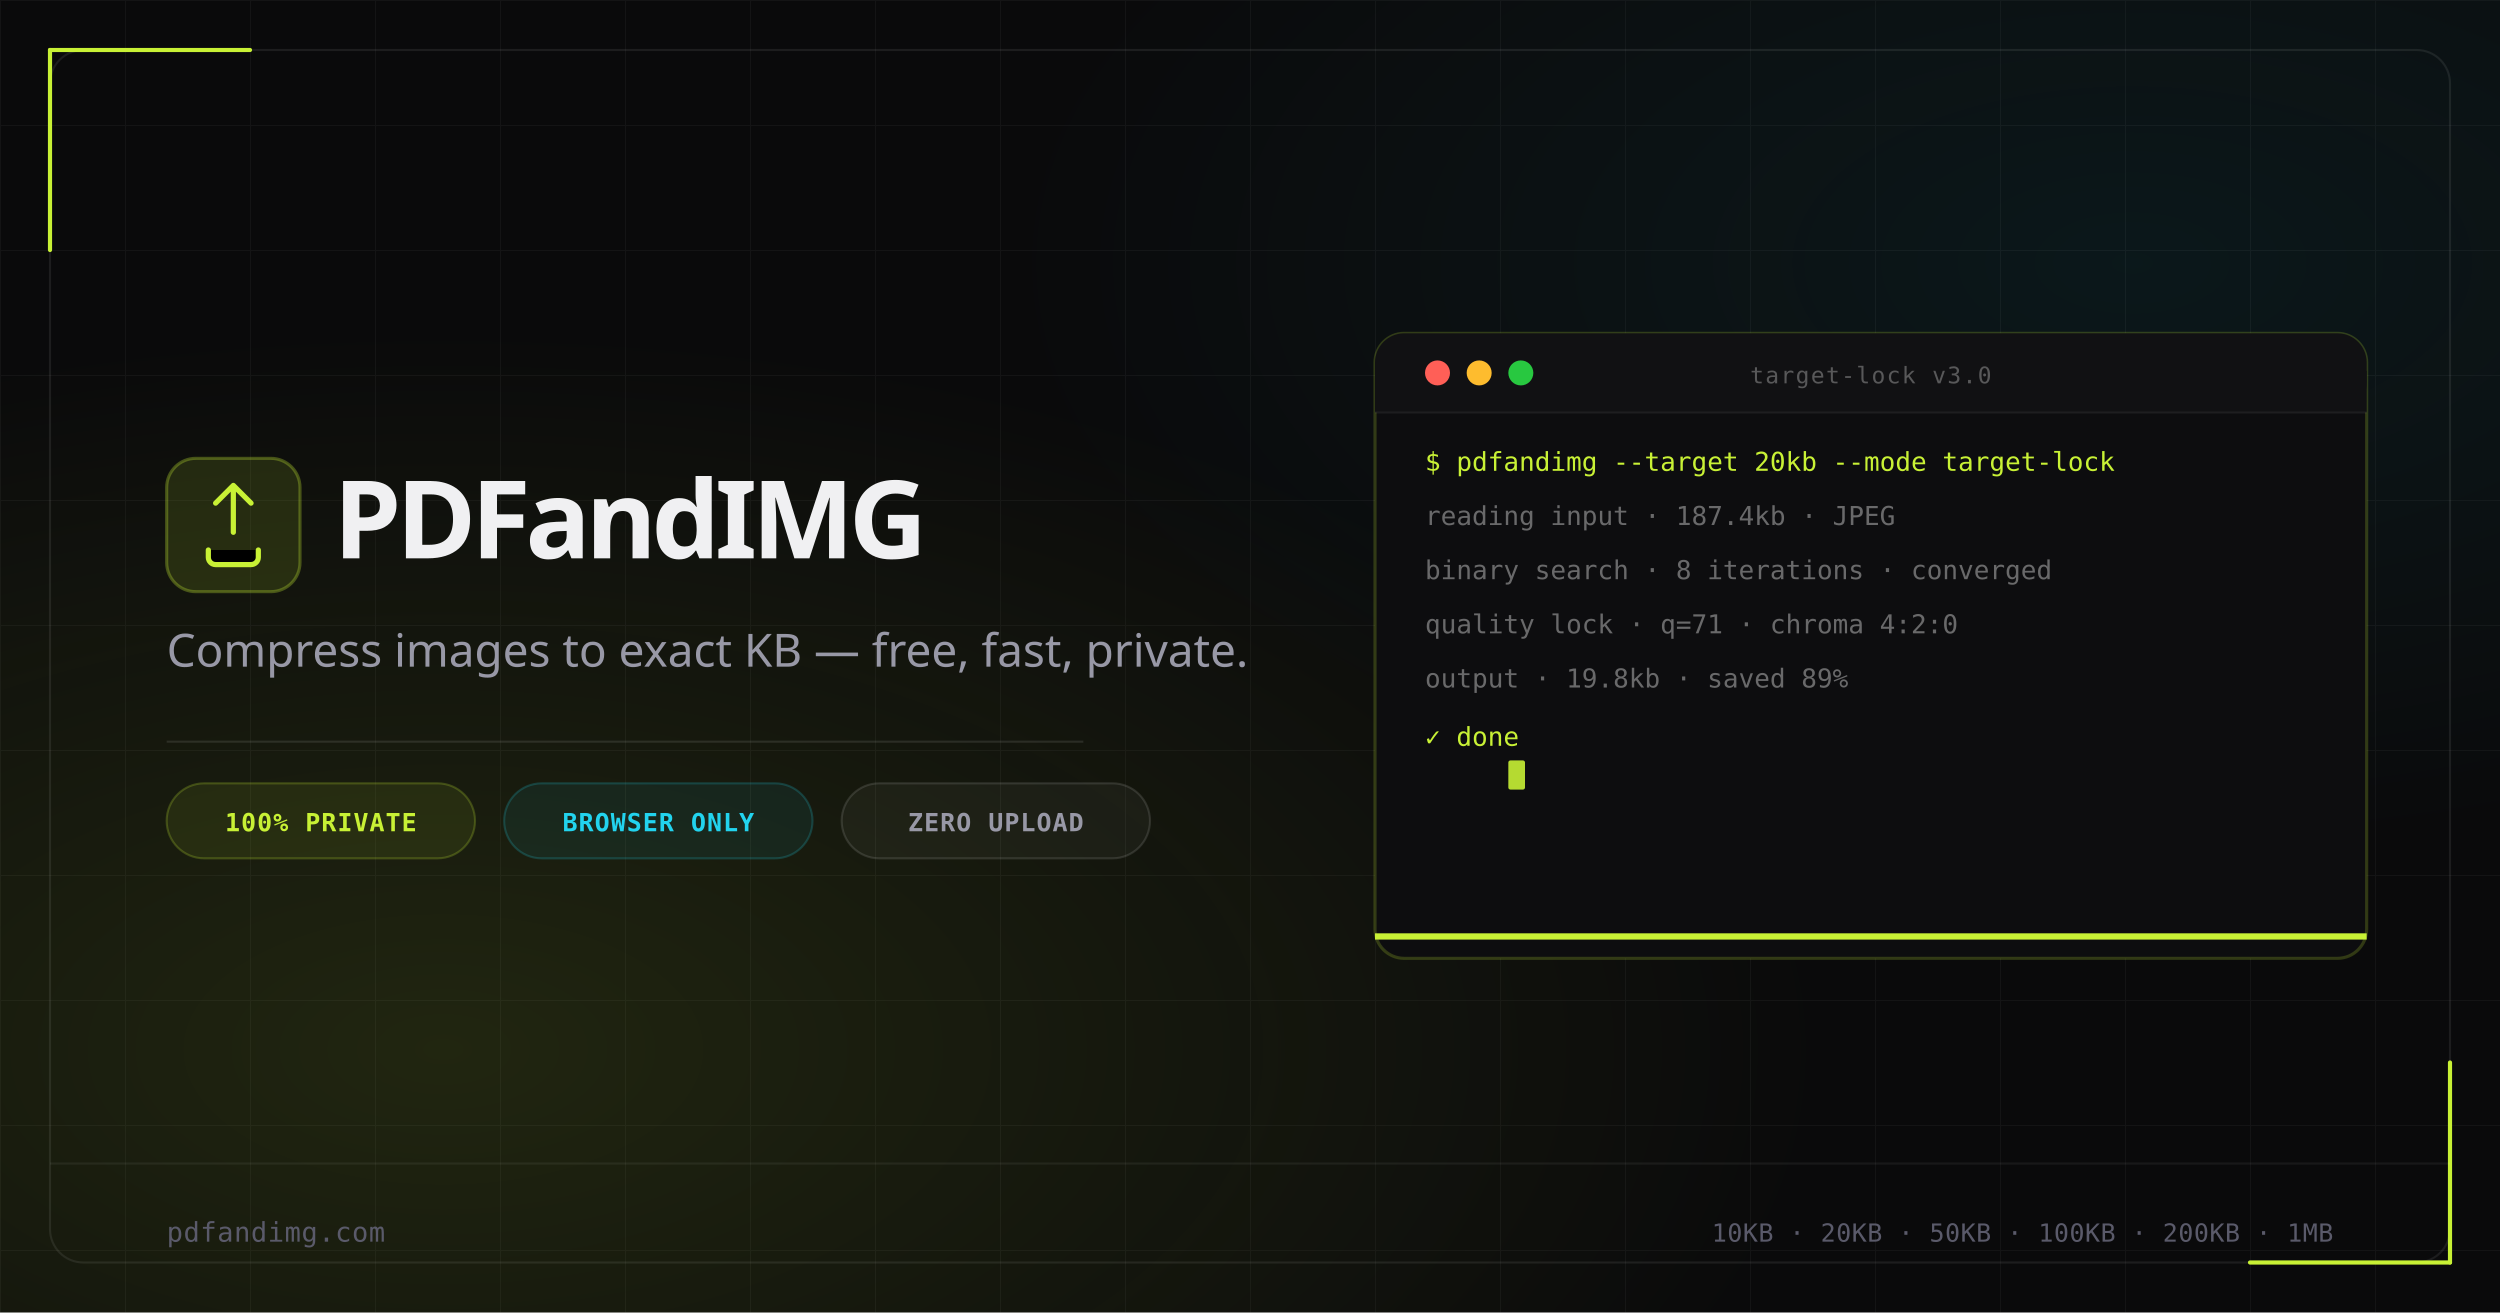
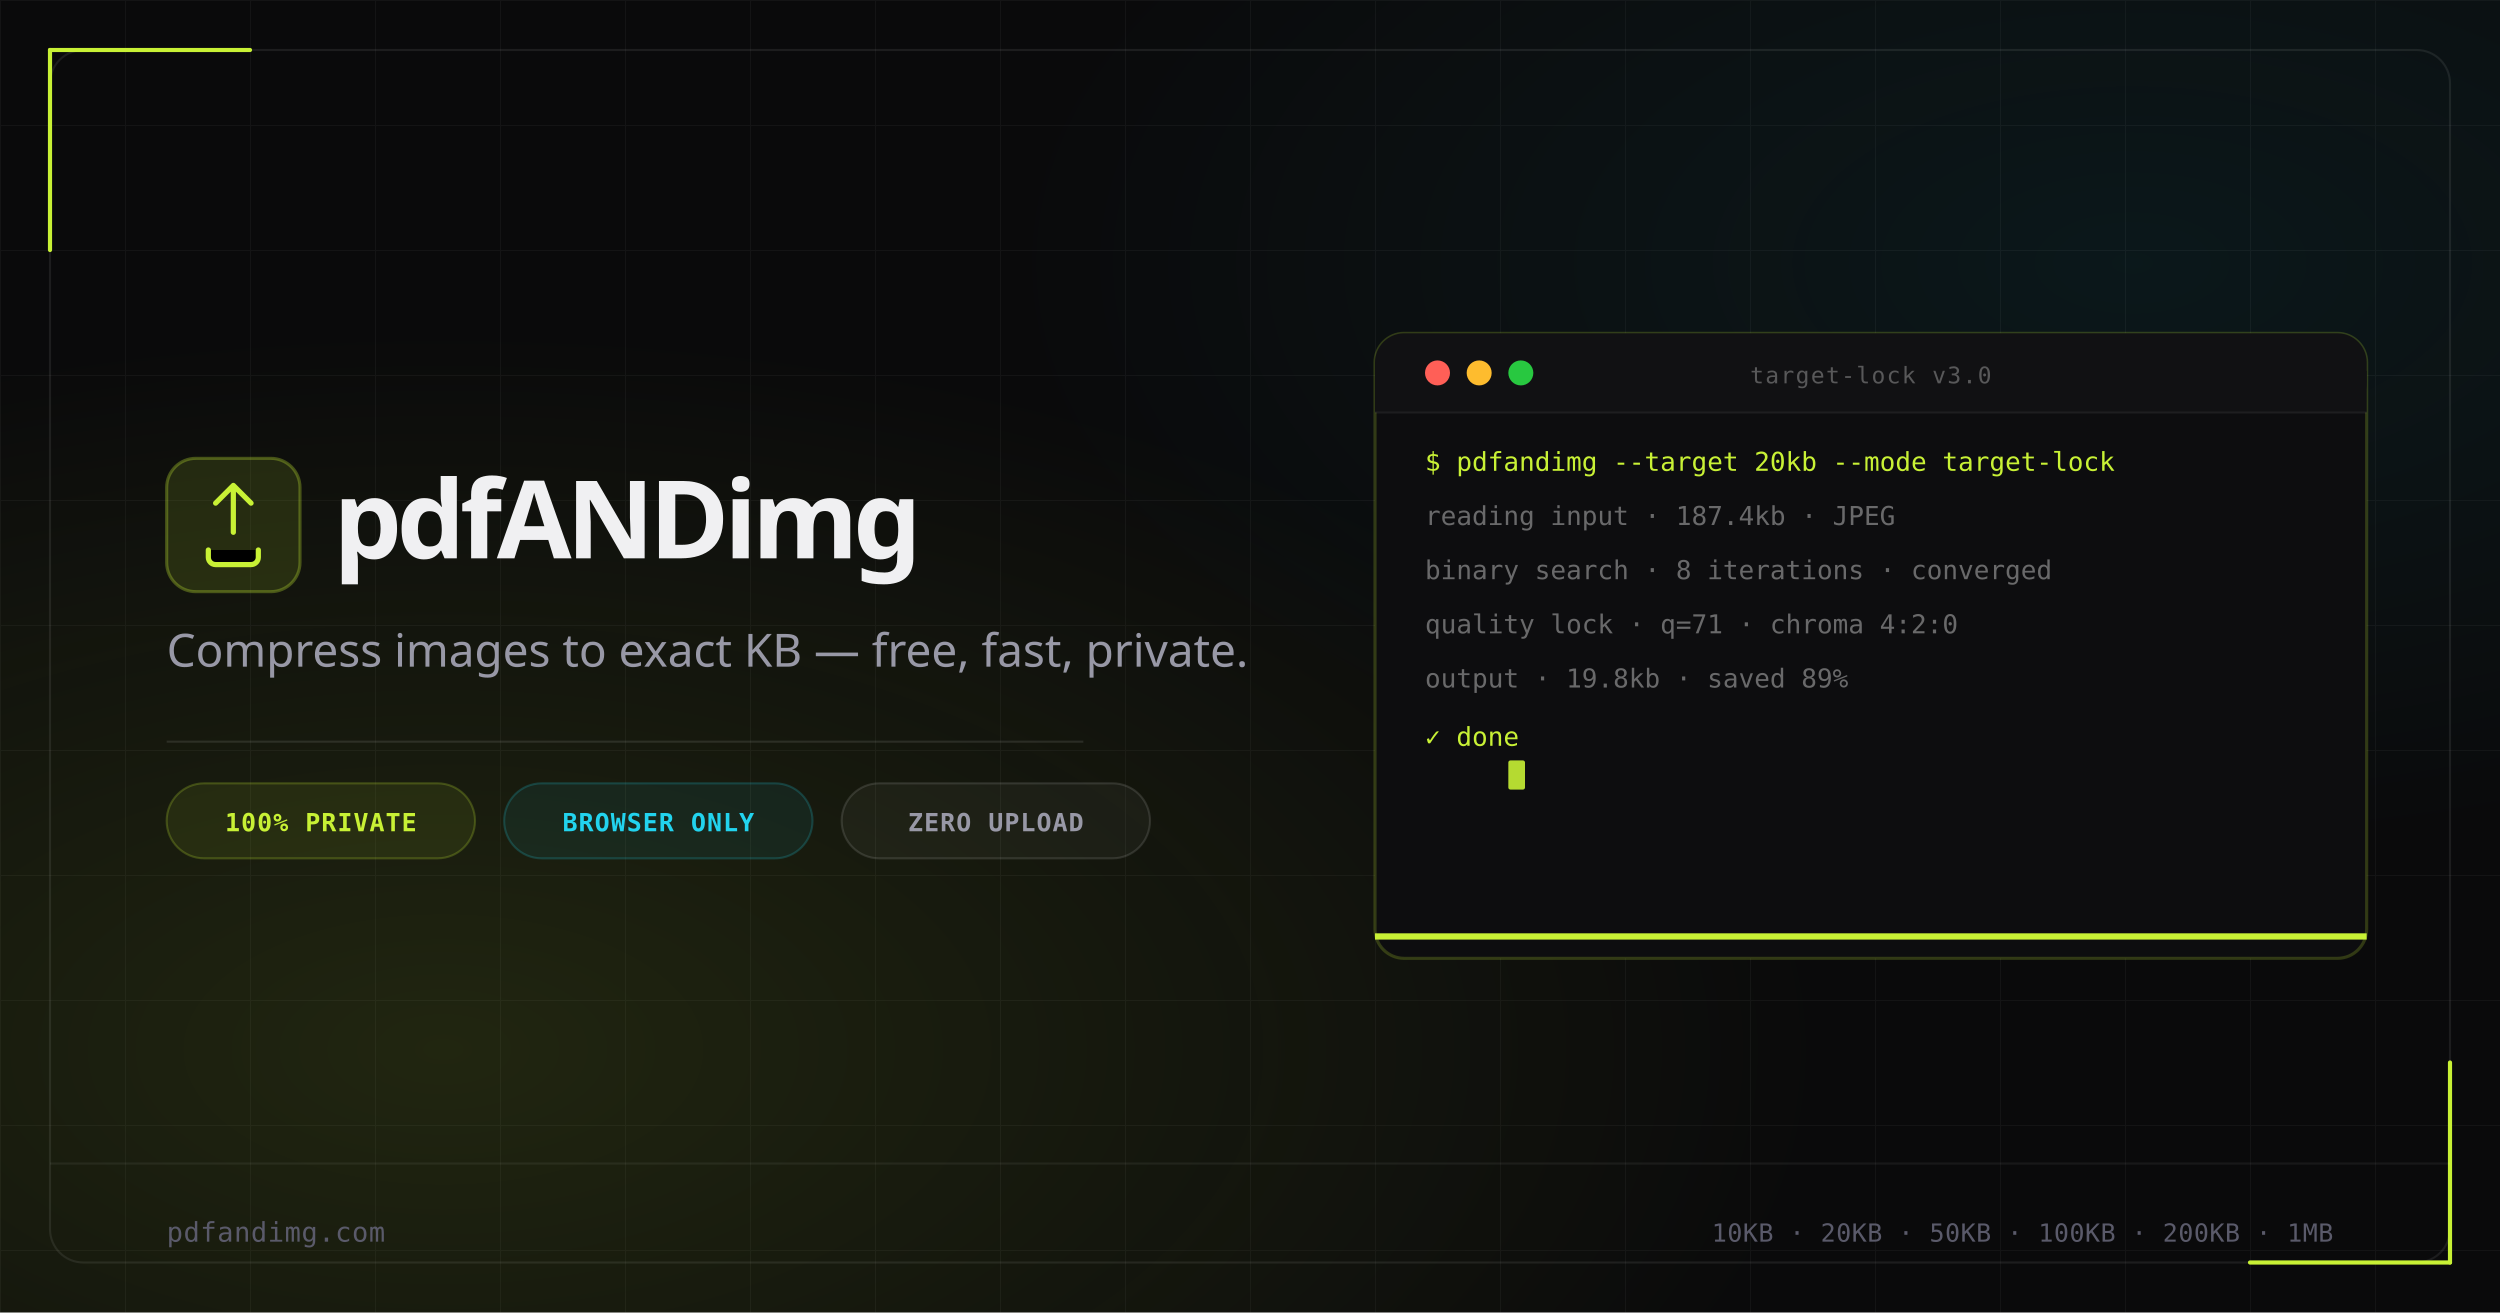
<svg xmlns="http://www.w3.org/2000/svg" width="1200" height="630" viewBox="0 0 1200 630">
  <defs>
    <rect id="bg" width="1200" height="630" />
    <pattern id="grid" width="60" height="60" patternUnits="userSpaceOnUse">
      <path d="M 60 0 L 0 0 0 60" fill="none" stroke="rgba(255,255,255,0.04)" stroke-width="1" />
    </pattern>
    <radialGradient id="limeGlow" cx="18%" cy="80%" r="55%">
      <stop offset="0%" stop-color="#c8f135" stop-opacity="0.12" />
      <stop offset="100%" stop-color="#c8f135" stop-opacity="0" />
    </radialGradient>
    <radialGradient id="cyanGlow" cx="85%" cy="20%" r="45%">
      <stop offset="0%" stop-color="#22d3ee" stop-opacity="0.07" />
      <stop offset="100%" stop-color="#22d3ee" stop-opacity="0" />
    </radialGradient>
  </defs>
  <rect width="1200" height="630" fill="#0a0a0b" />
  <rect width="1200" height="630" fill="url(#grid)" />
  <rect width="1200" height="630" fill="url(#limeGlow)" />
  <rect width="1200" height="630" fill="url(#cyanGlow)" />
  <rect x="24" y="24" width="1152" height="582" rx="16" fill="none" stroke="rgba(255,255,255,0.08)" stroke-width="1" />
  <line x1="24" y1="24" x2="120" y2="24" stroke="#c8f135" stroke-width="2" stroke-linecap="round" />
  <line x1="24" y1="24" x2="24" y2="120" stroke="#c8f135" stroke-width="2" stroke-linecap="round" />
  <line x1="1176" y1="606" x2="1080" y2="606" stroke="#c8f135" stroke-width="2" stroke-linecap="round" />
  <line x1="1176" y1="606" x2="1176" y2="510" stroke="#c8f135" stroke-width="2" stroke-linecap="round" />
  <g transform="translate(80, 220)">
    <rect width="64" height="64" rx="14" fill="rgba(200,241,53,0.12)" stroke="rgba(200,241,53,0.3)" stroke-width="1.5" />
    <path d="M20 44V47.5C20 49.43 21.57 51 23.5 51H40.5C42.43 51 44 49.43 44 47.5V44M32 13V35.5M32 13L23.5 21.5M32 13L40.5 21.5" stroke="#c8f135" stroke-width="2.5" stroke-linecap="round" stroke-linejoin="round" />
  </g>
-   <text x="160" y="268" font-family="'Space Grotesk', system-ui, sans-serif" font-size="52" font-weight="800" fill="#f0f0f2" letter-spacing="-2.5">PDFandIMG</text>
+   <text x="160" y="268" font-family="'Space Grotesk', system-ui, sans-serif" font-size="52" font-weight="800" fill="#f0f0f2" letter-spacing="-2.5">pdfANDimg</text>
  <text x="80" y="320" font-family="'Outfit', system-ui, sans-serif" font-size="22" font-weight="400" fill="#9898a6" letter-spacing="0">Compress images to exact KB — free, fast, private.</text>
  <line x1="80" y1="356" x2="520" y2="356" stroke="rgba(255,255,255,0.1)" stroke-width="1" />
  <rect x="80" y="376" width="148" height="36" rx="18" fill="rgba(200,241,53,0.08)" stroke="rgba(200,241,53,0.22)" stroke-width="1" />
  <text x="154" y="399" font-family="'IBM Plex Mono', monospace" font-size="12" font-weight="600" fill="#c8f135" text-anchor="middle" letter-spacing="0.04em">100% PRIVATE</text>
  <rect x="242" y="376" width="148" height="36" rx="18" fill="rgba(34,211,238,0.07)" stroke="rgba(34,211,238,0.2)" stroke-width="1" />
  <text x="316" y="399" font-family="'IBM Plex Mono', monospace" font-size="12" font-weight="600" fill="#22d3ee" text-anchor="middle" letter-spacing="0.04em">BROWSER ONLY</text>
  <rect x="404" y="376" width="148" height="36" rx="18" fill="rgba(255,255,255,0.04)" stroke="rgba(255,255,255,0.12)" stroke-width="1" />
  <text x="478" y="399" font-family="'IBM Plex Mono', monospace" font-size="12" font-weight="600" fill="#9898a6" text-anchor="middle" letter-spacing="0.04em">ZERO UPLOAD</text>
  <rect x="660" y="160" width="476" height="300" rx="14" fill="#0d0d0f" stroke="rgba(200,241,53,0.2)" stroke-width="1.5" />
  <rect x="660" y="160" width="476" height="38" rx="14" fill="#111113" />
  <rect x="660" y="178" width="476" height="20" fill="#111113" />
  <circle cx="690" cy="179" r="6" fill="#ff5f57" />
  <circle cx="710" cy="179" r="6" fill="#febc2e" />
  <circle cx="730" cy="179" r="6" fill="#28c840" />
  <text x="898" y="184" font-family="'IBM Plex Mono', monospace" font-size="11" fill="rgba(255,255,255,0.3)" text-anchor="middle" letter-spacing="0.06em">target-lock v3.0</text>
  <line x1="660" y1="198" x2="1136" y2="198" stroke="rgba(255,255,255,0.06)" stroke-width="1" />
  <text x="684" y="226" font-family="'IBM Plex Mono', monospace" font-size="12.5" fill="#c8f135">$ pdfandimg --target 20kb --mode target-lock</text>
  <text x="684" y="252" font-family="'IBM Plex Mono', monospace" font-size="12.5" fill="rgba(255,255,255,0.38)">  reading input   ·  187.4kb  ·  JPEG</text>
  <text x="684" y="278" font-family="'IBM Plex Mono', monospace" font-size="12.5" fill="rgba(255,255,255,0.38)">  binary search   ·  8 iterations  ·  converged</text>
  <text x="684" y="304" font-family="'IBM Plex Mono', monospace" font-size="12.5" fill="rgba(255,255,255,0.38)">  quality lock    ·  q=71  ·  chroma 4:2:0</text>
  <text x="684" y="330" font-family="'IBM Plex Mono', monospace" font-size="12.5" fill="rgba(255,255,255,0.38)">  output          ·  19.8kb  ·  saved 89%</text>
  <text x="684" y="358" font-family="'IBM Plex Mono', monospace" font-size="12.5" fill="#c8f135">✓ done</text>
  <rect x="724" y="365" width="8" height="14" rx="1" fill="#c8f135" opacity="0.9" />
  <rect x="660" y="448" width="476" height="3" rx="0" fill="rgba(255,255,255,0.05)" />
  <rect x="660" y="448" width="476" height="3" rx="0" fill="#c8f135" />
  <rect x="24" y="558" width="1152" height="1" fill="rgba(255,255,255,0.06)" />
  <text x="80" y="596" font-family="'IBM Plex Mono', monospace" font-size="13" fill="#5a5a6a" letter-spacing="0.02em">pdfandimg.com</text>
  <text x="1120" y="596" font-family="'IBM Plex Mono', monospace" font-size="12" fill="#5a5a6a" text-anchor="end" letter-spacing="0.02em">10KB · 20KB · 50KB · 100KB · 200KB · 1MB</text>
</svg>
